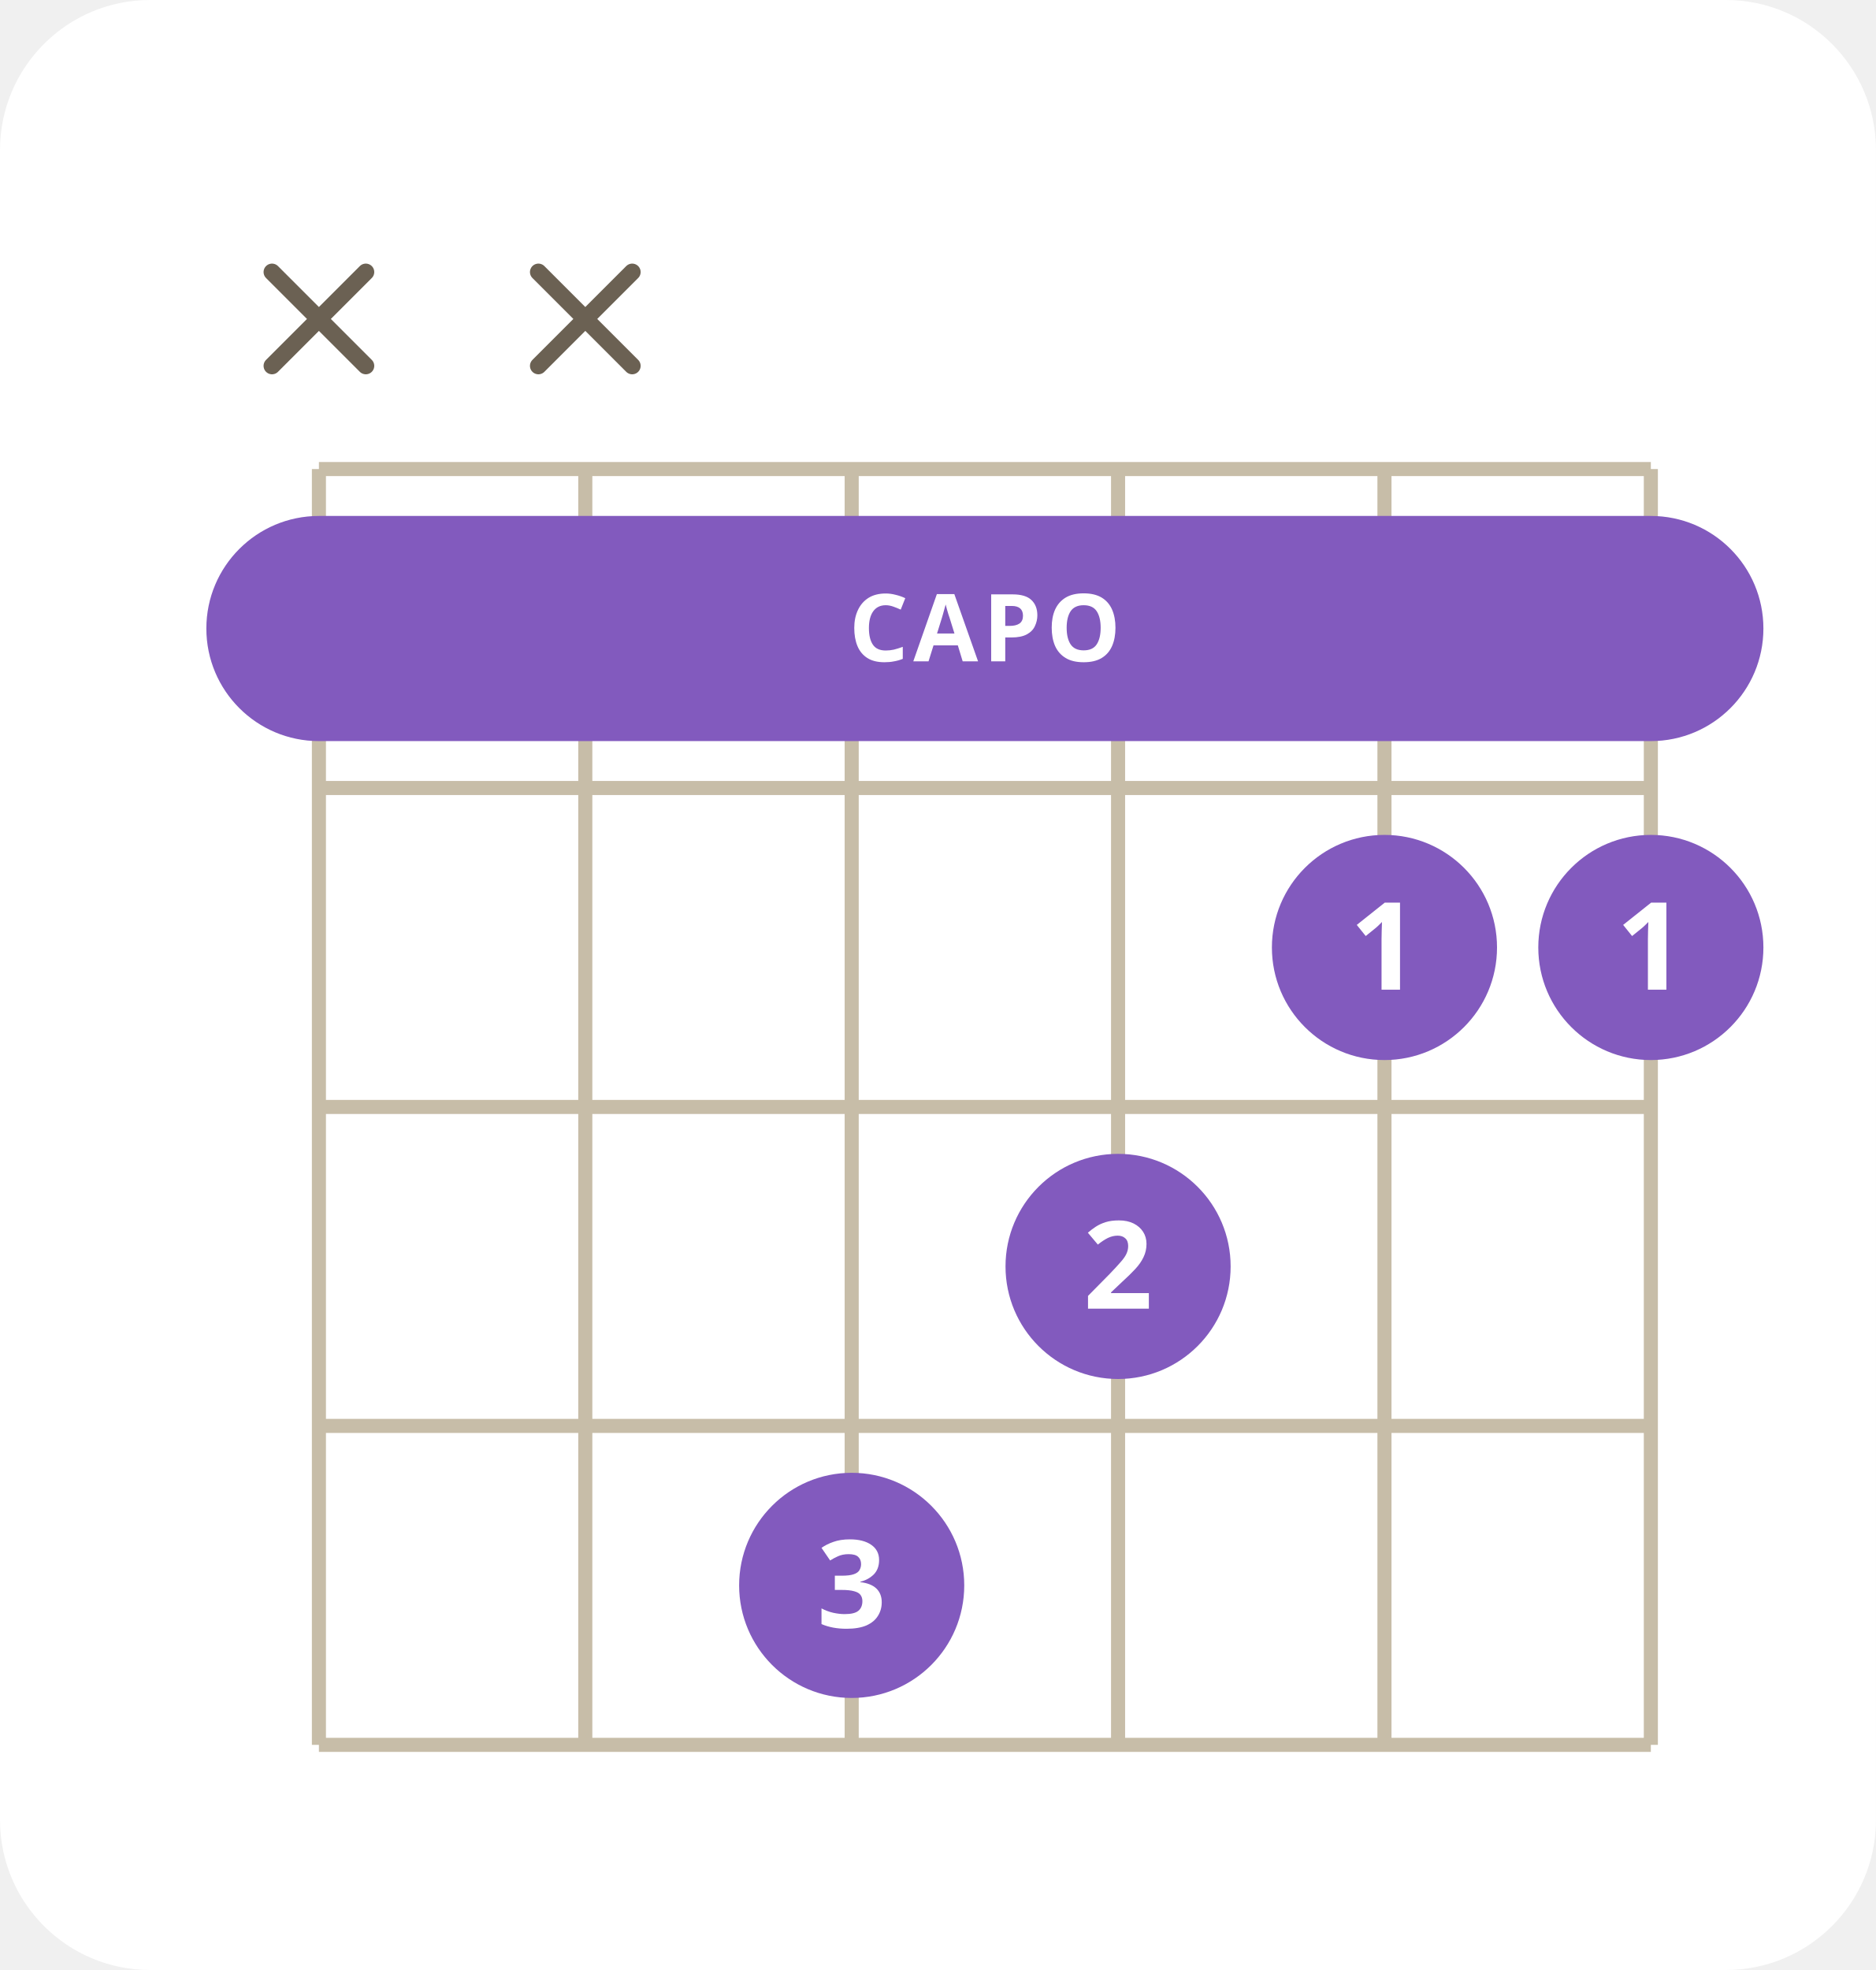
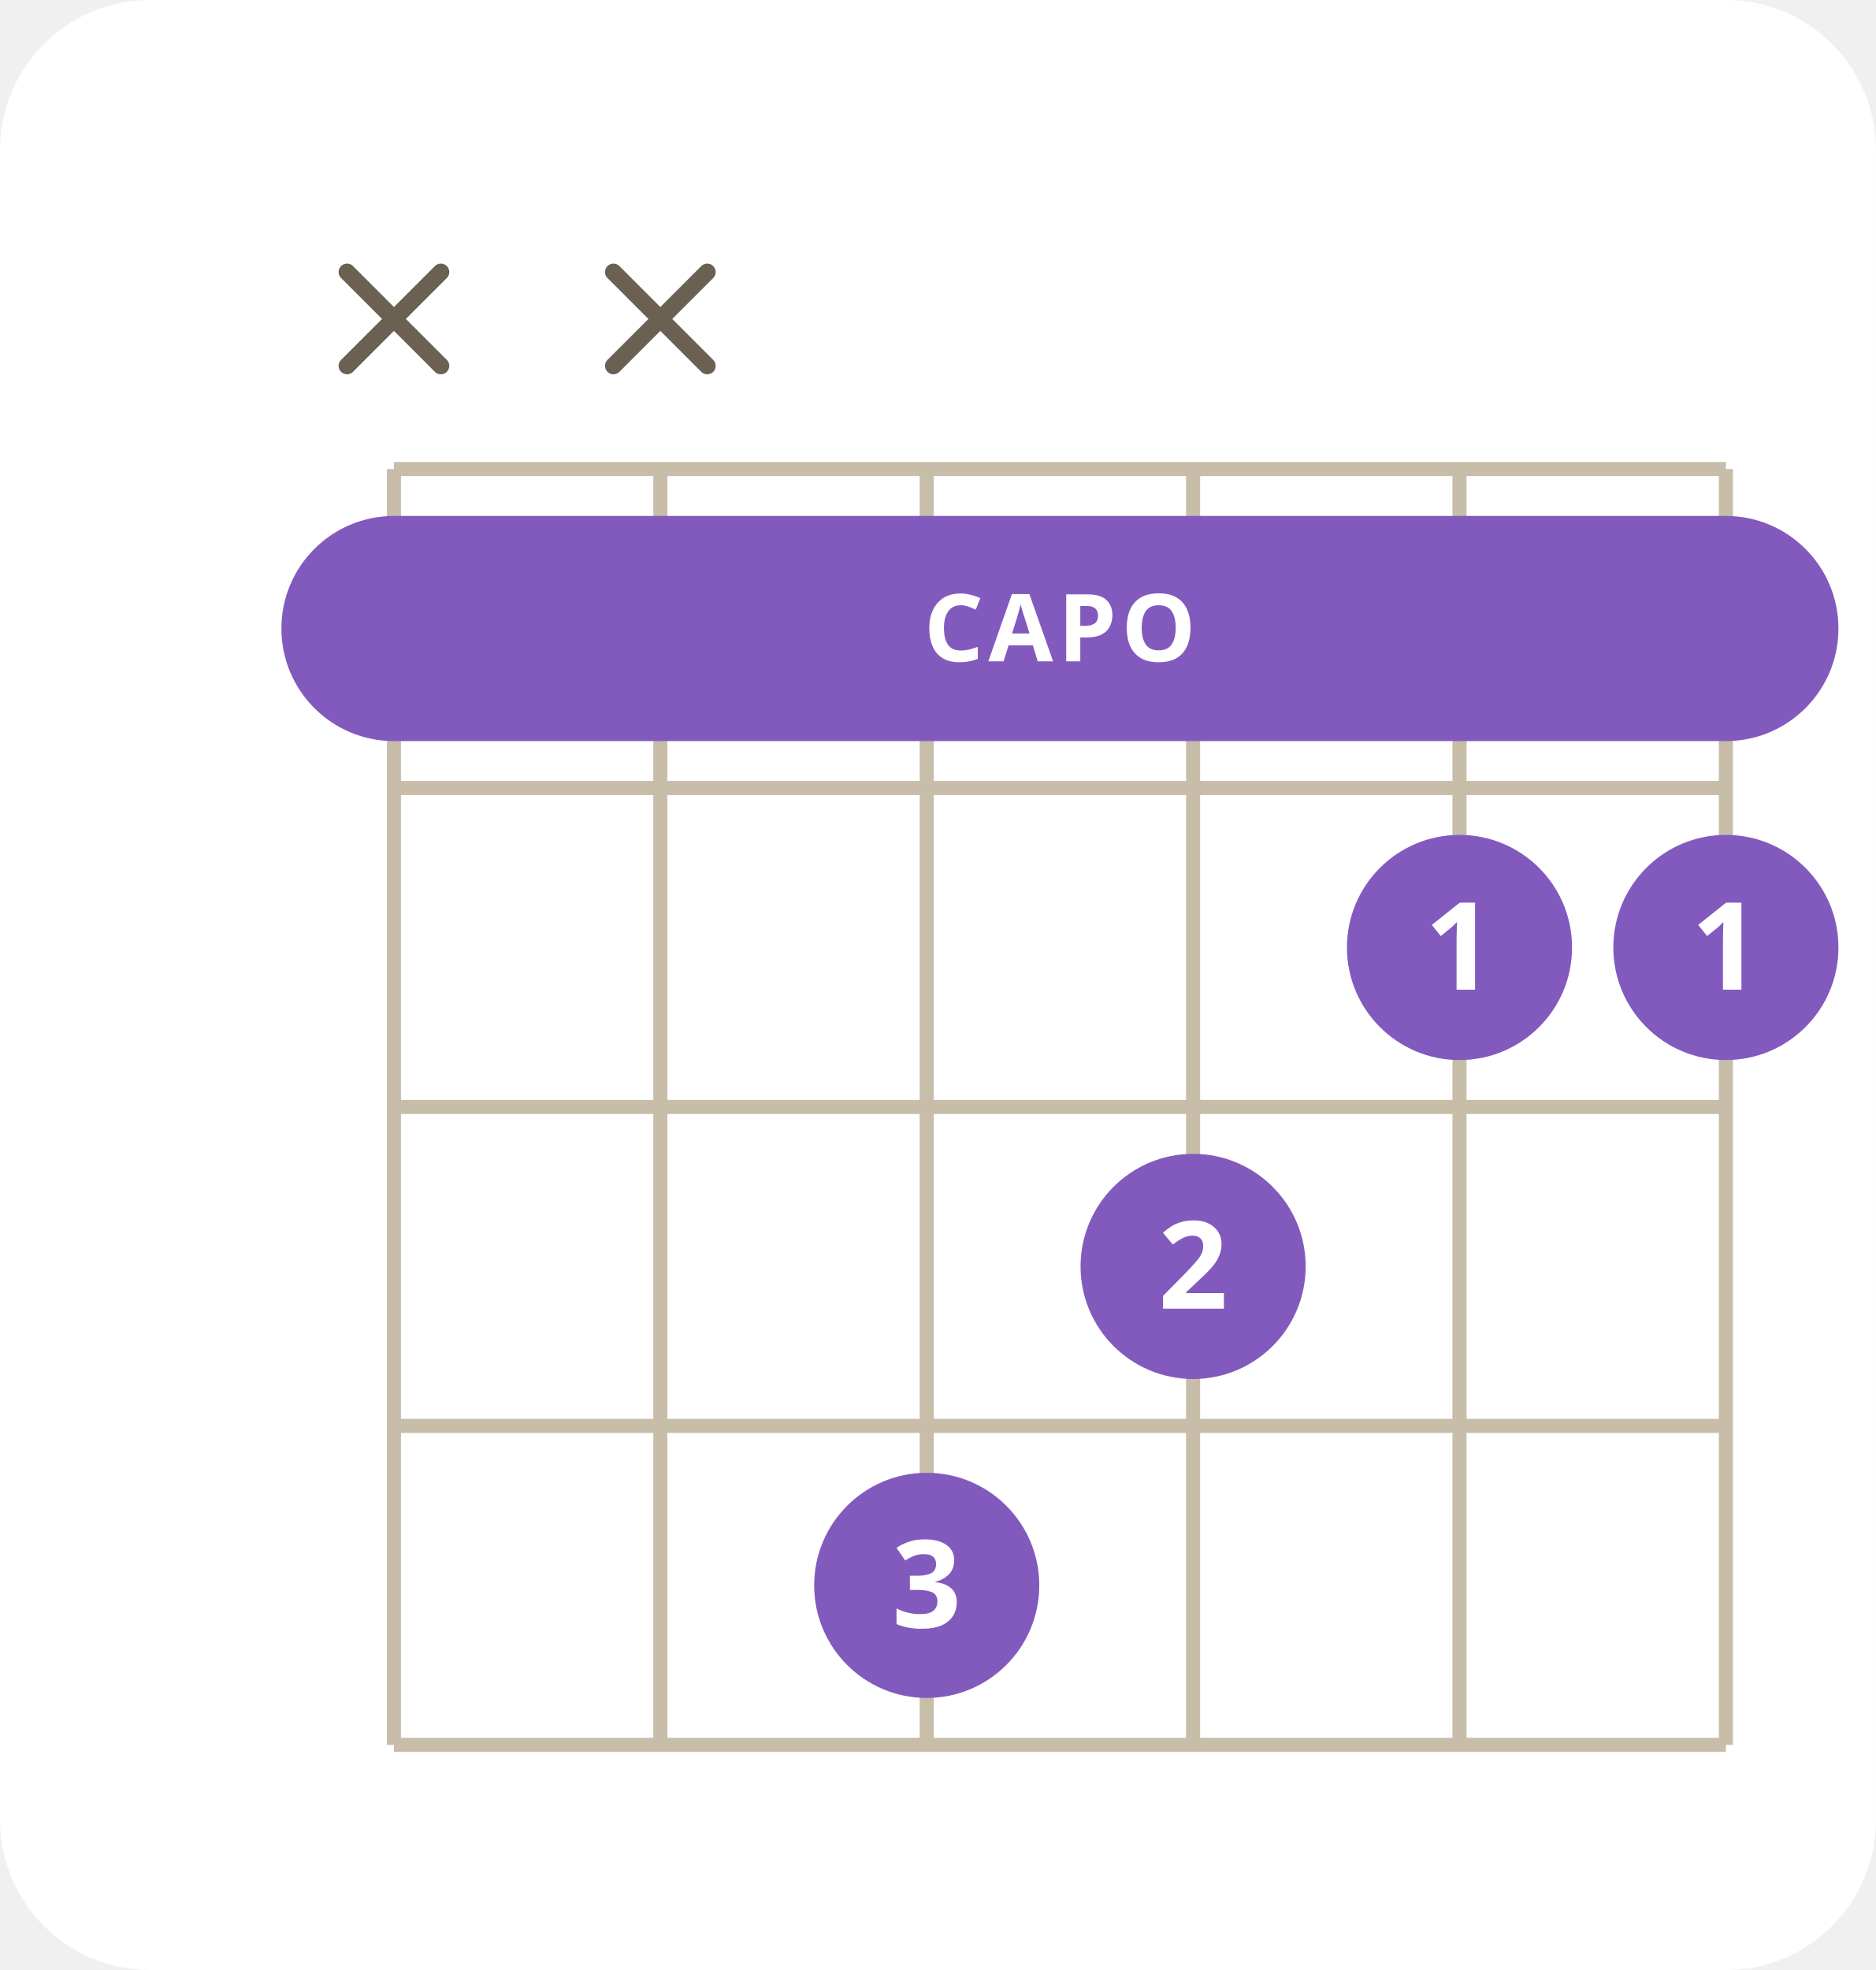
<svg xmlns="http://www.w3.org/2000/svg" viewBox="0 0 200 210" width="200" height="210" role="img" aria-label="G major (F shape, capo 2) chord diagram">
  <rect x="0" y="0" width="200" height="210" rx="16" fill="#ffffff" />
-   <line x1="34" y1="50" x2="34" y2="186" stroke="#c7bda8" stroke-width="1.5" />
-   <line x1="62.4" y1="50" x2="62.4" y2="186" stroke="#c7bda8" stroke-width="1.5" />
-   <line x1="90.8" y1="50" x2="90.8" y2="186" stroke="#c7bda8" stroke-width="1.5" />
-   <line x1="119.2" y1="50" x2="119.2" y2="186" stroke="#c7bda8" stroke-width="1.5" />
-   <line x1="147.6" y1="50" x2="147.6" y2="186" stroke="#c7bda8" stroke-width="1.5" />
-   <line x1="176" y1="50" x2="176" y2="186" stroke="#c7bda8" stroke-width="1.5" />
-   <line x1="34" y1="50" x2="176" y2="50" stroke="#c7bda8" stroke-width="1.5" />
-   <line x1="34" y1="84" x2="176" y2="84" stroke="#c7bda8" stroke-width="1.5" />
-   <line x1="34" y1="118" x2="176" y2="118" stroke="#c7bda8" stroke-width="1.5" />
-   <line x1="34" y1="152" x2="176" y2="152" stroke="#c7bda8" stroke-width="1.5" />
-   <line x1="34" y1="186" x2="176" y2="186" stroke="#c7bda8" stroke-width="1.5" />
-   <path d="M29 29 L39 39 M39 29 L29 39" stroke="#6b6153" stroke-width="1.8" stroke-linecap="round" />
-   <path d="M57.4 29 L67.4 39 M67.4 29 L57.4 39" stroke="#6b6153" stroke-width="1.8" stroke-linecap="round" />
-   <rect x="22" y="55" width="166" height="24" rx="12" fill="#825abe" />
-   <text x="105" y="70.5" text-anchor="middle" font-family="system-ui, sans-serif" font-size="10" font-weight="700" letter-spacing="0.5" fill="#ffffff">CAPO</text>
-   <circle cx="90.8" cy="169" r="12" fill="#825abe" />
-   <text x="90.8" y="173.5" text-anchor="middle" font-family="system-ui, sans-serif" font-size="13" font-weight="600" fill="#ffffff">3</text>
-   <circle cx="119.2" cy="135" r="12" fill="#825abe" />
-   <text x="119.2" y="139.5" text-anchor="middle" font-family="system-ui, sans-serif" font-size="13" font-weight="600" fill="#ffffff">2</text>
-   <circle cx="147.6" cy="101" r="12" fill="#825abe" />
-   <text x="147.6" y="105.5" text-anchor="middle" font-family="system-ui, sans-serif" font-size="13" font-weight="600" fill="#ffffff">1</text>
-   <circle cx="176" cy="101" r="12" fill="#825abe" />
-   <text x="176" y="105.5" text-anchor="middle" font-family="system-ui, sans-serif" font-size="13" font-weight="600" fill="#ffffff">1</text>
+   <line x1="42" y1="50" x2="42" y2="186" stroke="#c7bda8" stroke-width="1.5" />
+   <line x1="70.4" y1="50" x2="70.4" y2="186" stroke="#c7bda8" stroke-width="1.5" />
+   <line x1="98.8" y1="50" x2="98.8" y2="186" stroke="#c7bda8" stroke-width="1.5" />
+   <line x1="127.2" y1="50" x2="127.2" y2="186" stroke="#c7bda8" stroke-width="1.5" />
+   <line x1="155.6" y1="50" x2="155.6" y2="186" stroke="#c7bda8" stroke-width="1.5" />
+   <line x1="184" y1="50" x2="184" y2="186" stroke="#c7bda8" stroke-width="1.5" />
+   <line x1="42" y1="50" x2="184" y2="50" stroke="#c7bda8" stroke-width="1.5" />
+   <line x1="42" y1="84" x2="184" y2="84" stroke="#c7bda8" stroke-width="1.5" />
+   <line x1="42" y1="118" x2="184" y2="118" stroke="#c7bda8" stroke-width="1.5" />
+   <line x1="42" y1="152" x2="184" y2="152" stroke="#c7bda8" stroke-width="1.5" />
+   <line x1="42" y1="186" x2="184" y2="186" stroke="#c7bda8" stroke-width="1.5" />
+   <path d="M37 29 L47 39 M47 29 L37 39" stroke="#6b6153" stroke-width="1.8" stroke-linecap="round" />
+   <path d="M65.4 29 L75.4 39 M75.4 29 L65.4 39" stroke="#6b6153" stroke-width="1.8" stroke-linecap="round" />
+   <rect x="30" y="55" width="166" height="24" rx="12" fill="#825abe" />
+   <text x="113" y="70.5" text-anchor="middle" font-family="system-ui, sans-serif" font-size="10" font-weight="700" letter-spacing="0.5" fill="#ffffff">CAPO</text>
+   <circle cx="98.8" cy="169" r="12" fill="#825abe" />
+   <text x="98.8" y="173.5" text-anchor="middle" font-family="system-ui, sans-serif" font-size="13" font-weight="600" fill="#ffffff">3</text>
+   <circle cx="127.2" cy="135" r="12" fill="#825abe" />
+   <text x="127.2" y="139.5" text-anchor="middle" font-family="system-ui, sans-serif" font-size="13" font-weight="600" fill="#ffffff">2</text>
+   <circle cx="155.6" cy="101" r="12" fill="#825abe" />
+   <text x="155.6" y="105.5" text-anchor="middle" font-family="system-ui, sans-serif" font-size="13" font-weight="600" fill="#ffffff">1</text>
+   <circle cx="184" cy="101" r="12" fill="#825abe" />
+   <text x="184" y="105.5" text-anchor="middle" font-family="system-ui, sans-serif" font-size="13" font-weight="600" fill="#ffffff">1</text>
</svg>
